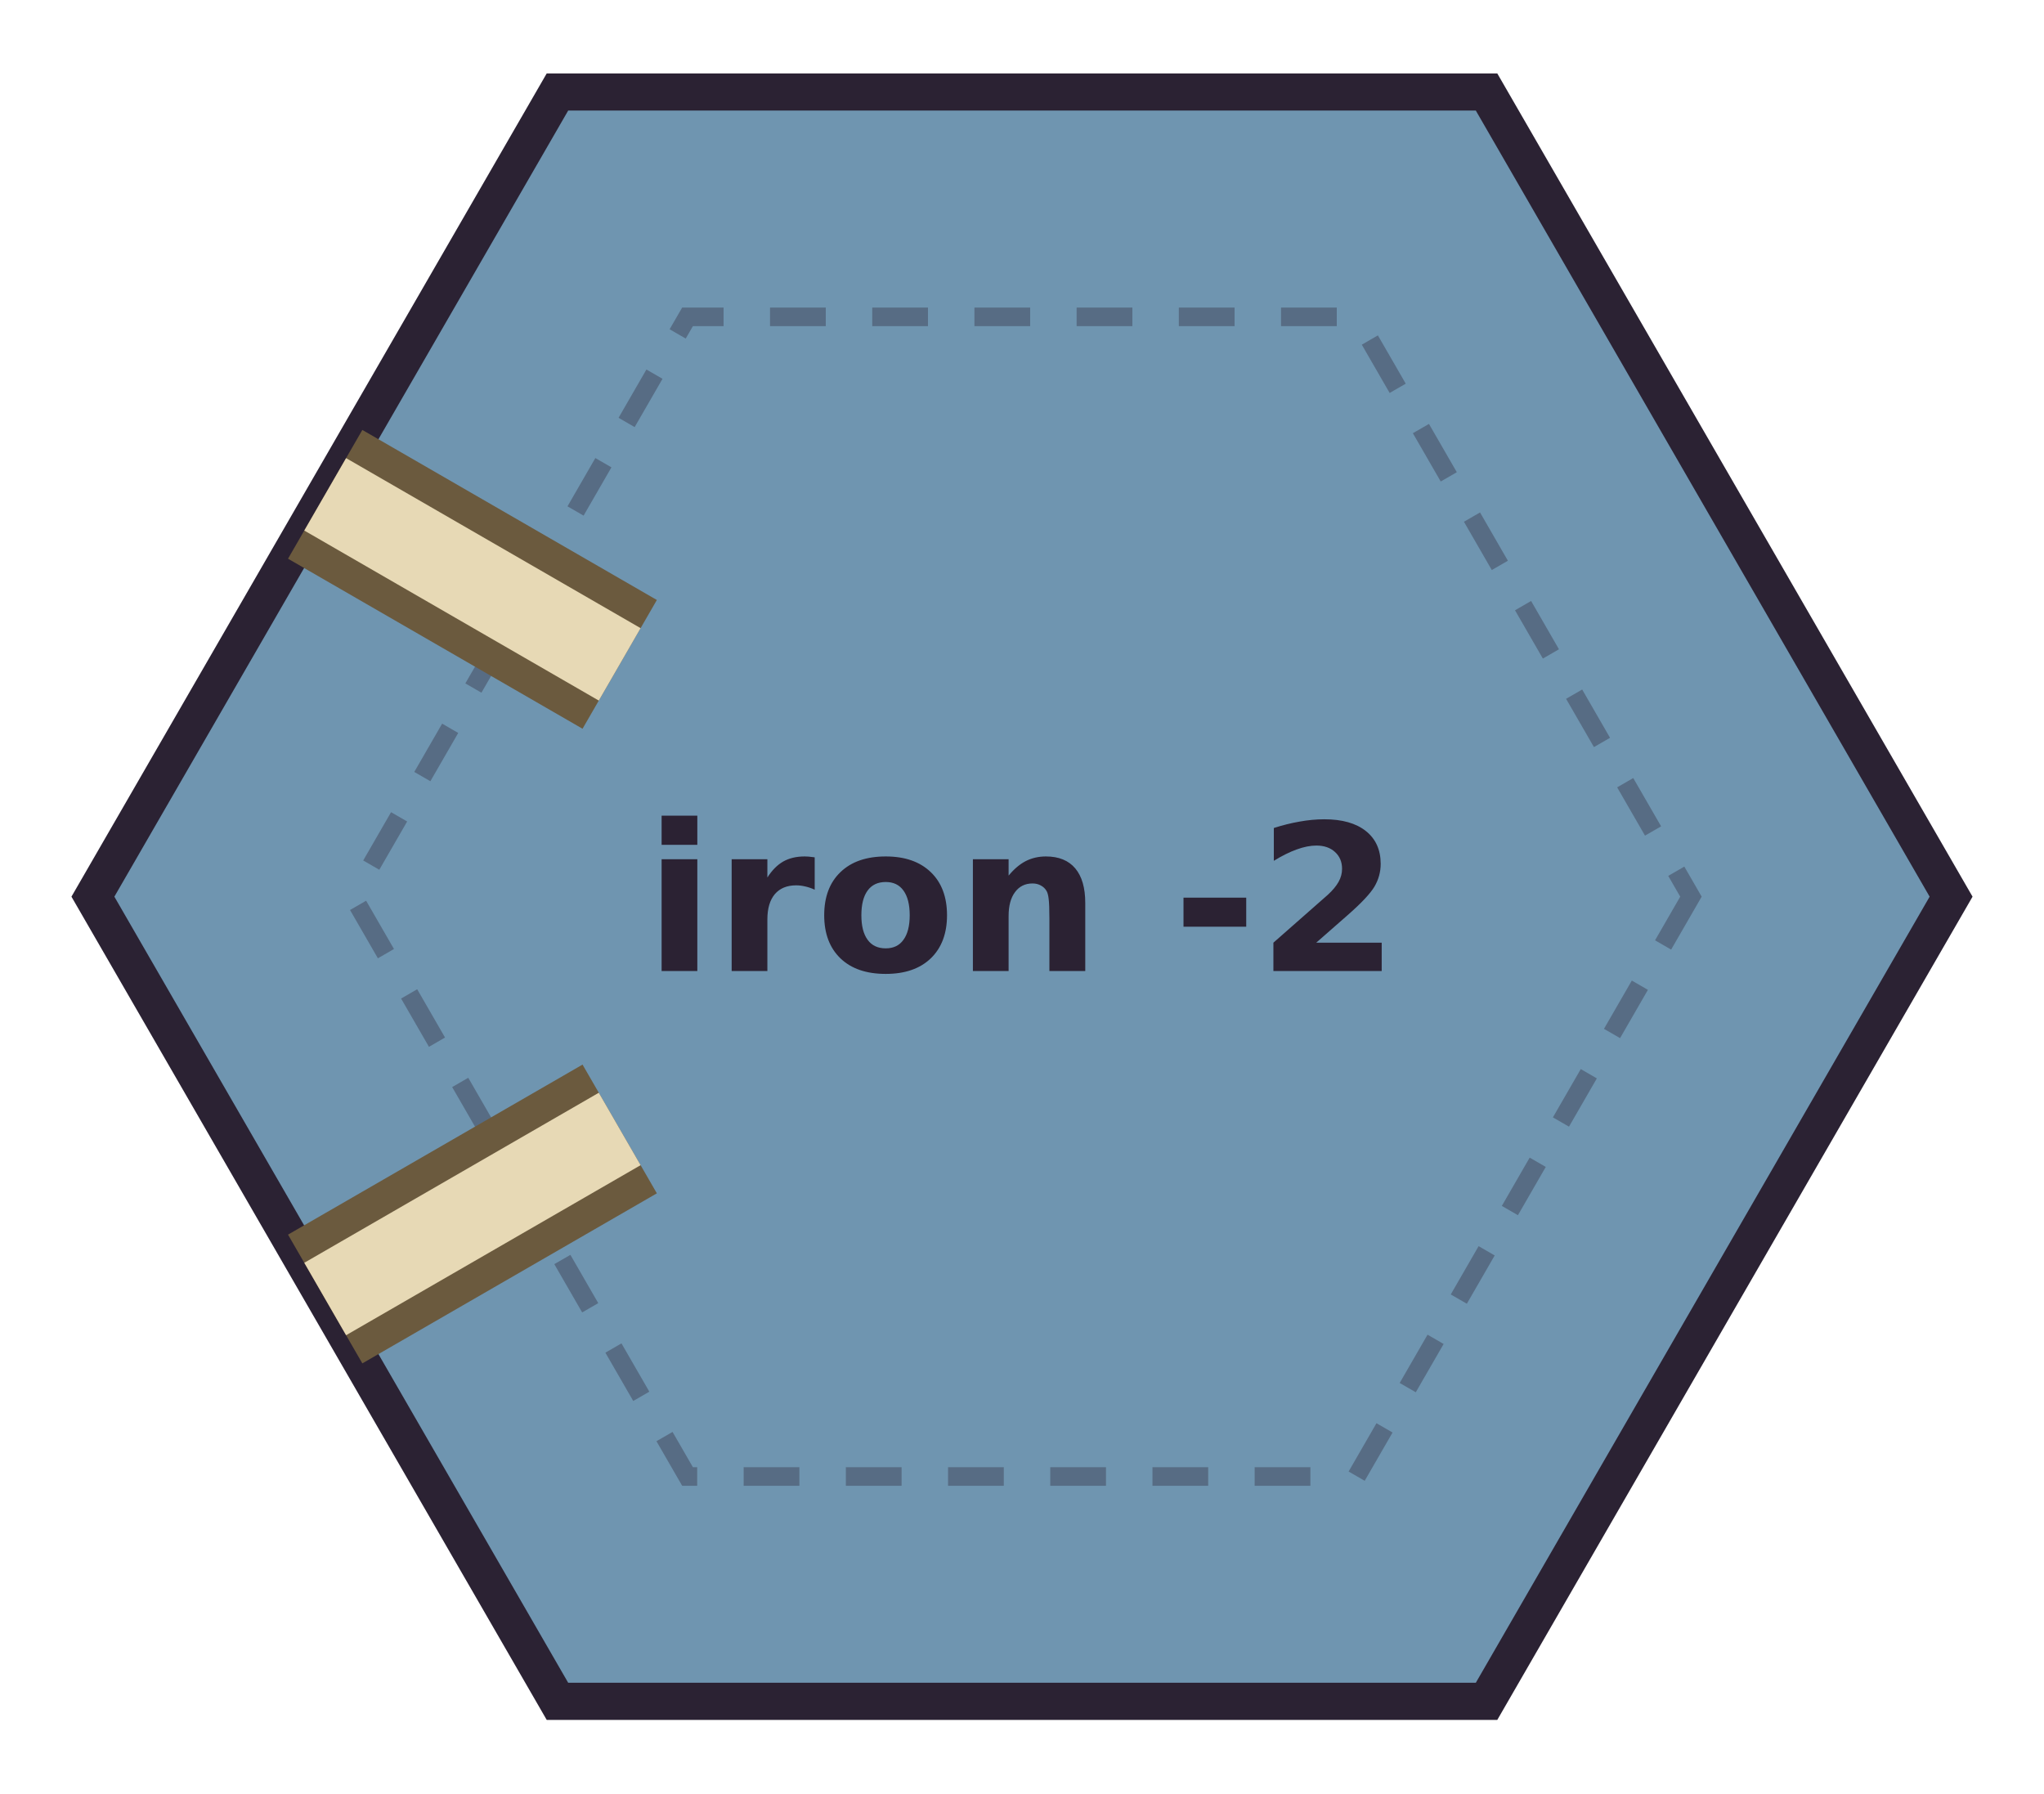
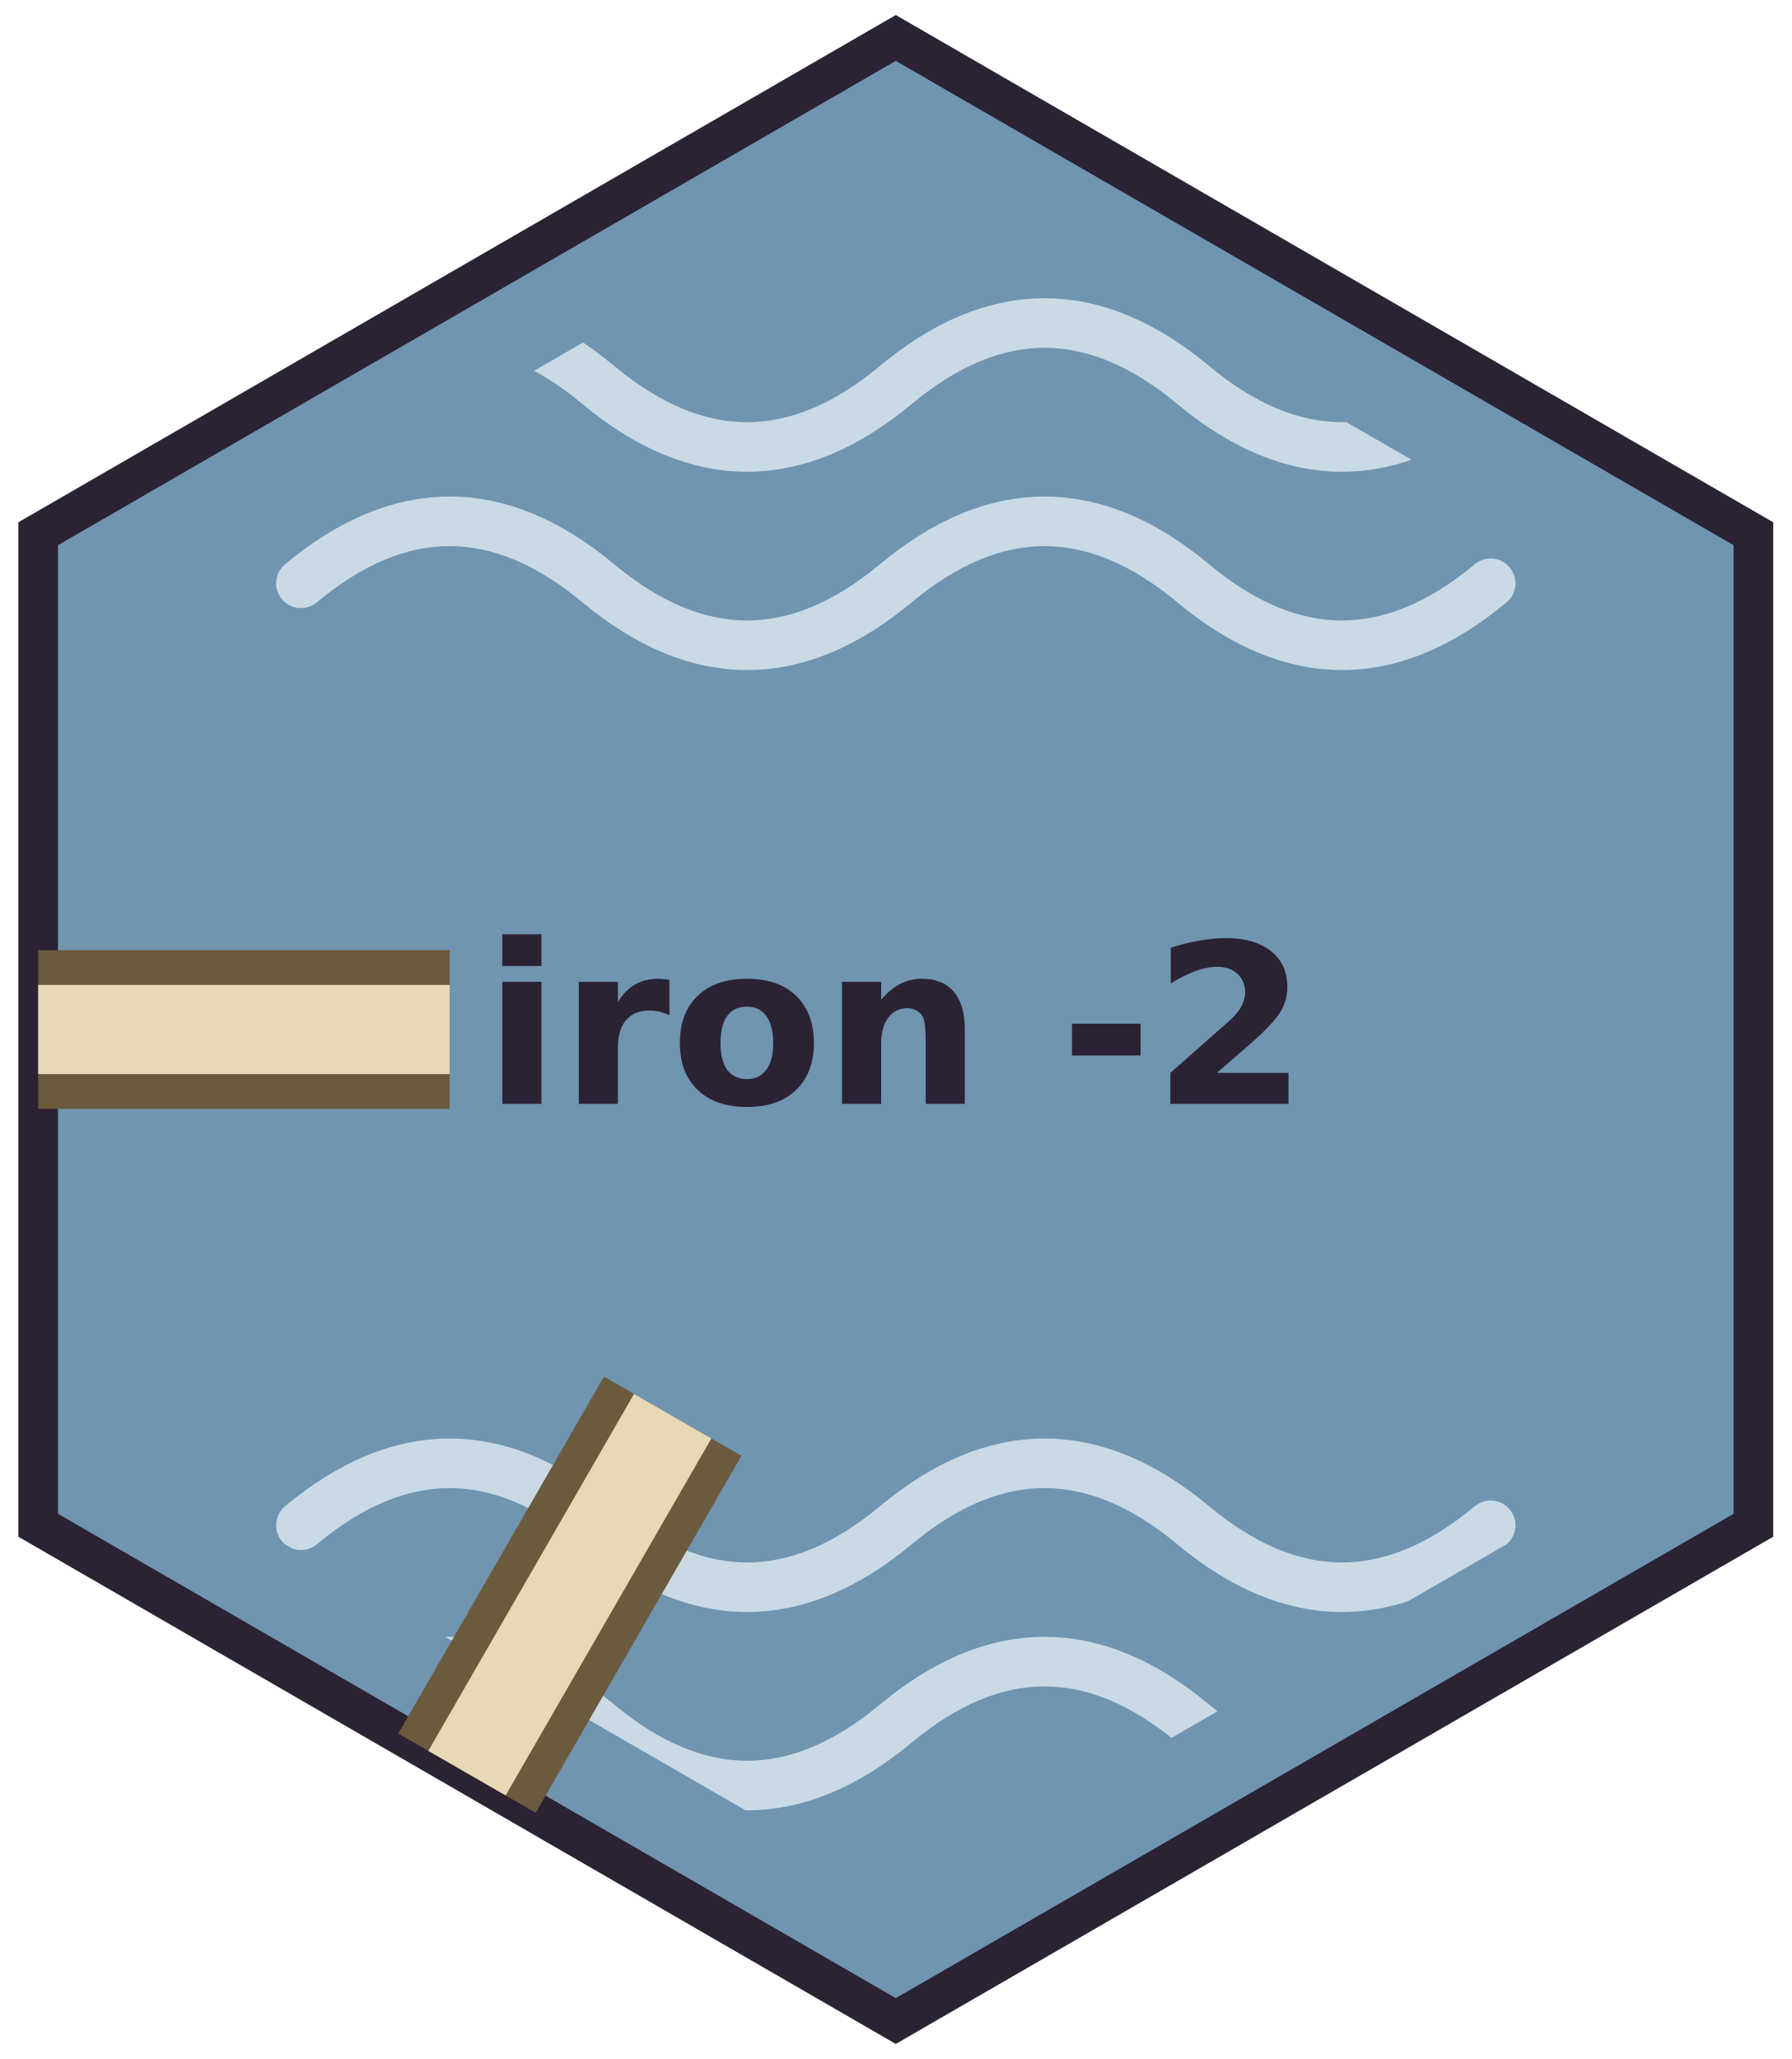
- <svg xmlns="http://www.w3.org/2000/svg" viewBox="0 0 220 193" width="220" height="193" font-family="DejaVu Sans, Arial, sans-serif">
-   <polygon id="tile" points="210.0,96.5 160.0,183.1 60.0,183.1 10.0,96.5 60.0,9.9 160.0,9.9" fill="#6f95b0" stroke="#2b2233" stroke-width="4" />
-   <g id="art-slot">
-     <polygon points="182.0,96.5 146.0,158.9 74.0,158.9 38.0,96.5 74.0,34.1 146.0,34.1" fill="none" stroke="#2b2233" stroke-opacity="0.35" stroke-width="2" stroke-dasharray="6 5" />
+ <svg xmlns="http://www.w3.org/2000/svg" viewBox="-36.14 -41.50 72.28 83.00" width="181" height="208" font-family="DejaVu Sans, Arial, sans-serif">
+   <polygon points="34.6,20.0 0.0,40.0 -34.6,20.0 -34.6,-20.0 -0.0,-40.0 34.6,-20.0" fill="#6f95b0" stroke="#2b2233" stroke-width="1.6" />
+   <clipPath id="c_port">
+     <polygon points="30.3,17.5 0.0,35.0 -30.3,17.5 -30.3,-17.5 -0.0,-35.0 30.3,-17.5" />
+   </clipPath>
+   <g clip-path="url(#c_port)">
+     <path d="M-24 -26 q6 -5 12 0 t12 0 t12 0 t12 0" stroke="#e8f1f7" stroke-opacity="0.75" stroke-width="2" fill="none" stroke-linecap="round" />
+     <path d="M-24 -18 q6 -5 12 0 t12 0 t12 0 t12 0" stroke="#e8f1f7" stroke-opacity="0.75" stroke-width="2" fill="none" stroke-linecap="round" />
+     <path d="M-24 20 q6 -5 12 0 t12 0 t12 0 t12 0" stroke="#e8f1f7" stroke-opacity="0.75" stroke-width="2" fill="none" stroke-linecap="round" />
+     <path d="M-24 28 q6 -5 12 0 t12 0 t12 0 t12 0" stroke="#e8f1f7" stroke-opacity="0.75" stroke-width="2" fill="none" stroke-linecap="round" />
  </g>
-   <line x1="35.0" y1="53.2" x2="66.7" y2="71.5" stroke="#6b5a3e" stroke-width="16" stroke-linecap="butt" />
-   <line x1="35.0" y1="53.2" x2="66.7" y2="71.5" stroke="#e7d9b5" stroke-width="9" stroke-linecap="butt" />
-   <line x1="35.0" y1="139.8" x2="66.7" y2="121.5" stroke="#6b5a3e" stroke-width="16" stroke-linecap="butt" />
-   <line x1="35.0" y1="139.8" x2="66.7" y2="121.5" stroke="#e7d9b5" stroke-width="9" stroke-linecap="butt" />
-   <text x="110.0" y="104.5" text-anchor="middle" font-size="22" font-weight="bold" fill="#2b2233">iron -2</text>
+   <line x1="-34.6" y1="0.0" x2="-18.0" y2="0.0" stroke="#6b5a3e" stroke-width="6.4" />
+   <line x1="-34.6" y1="0.0" x2="-18.0" y2="0.0" stroke="#e7d9b5" stroke-width="3.6" />
+   <line x1="-17.3" y1="30.0" x2="-9.0" y2="15.6" stroke="#6b5a3e" stroke-width="6.4" />
+   <line x1="-17.3" y1="30.0" x2="-9.0" y2="15.6" stroke="#e7d9b5" stroke-width="3.6" />
+   <text x="0" y="3" text-anchor="middle" font-size="9" font-weight="bold" fill="#2b2233">iron -2</text>
</svg>
